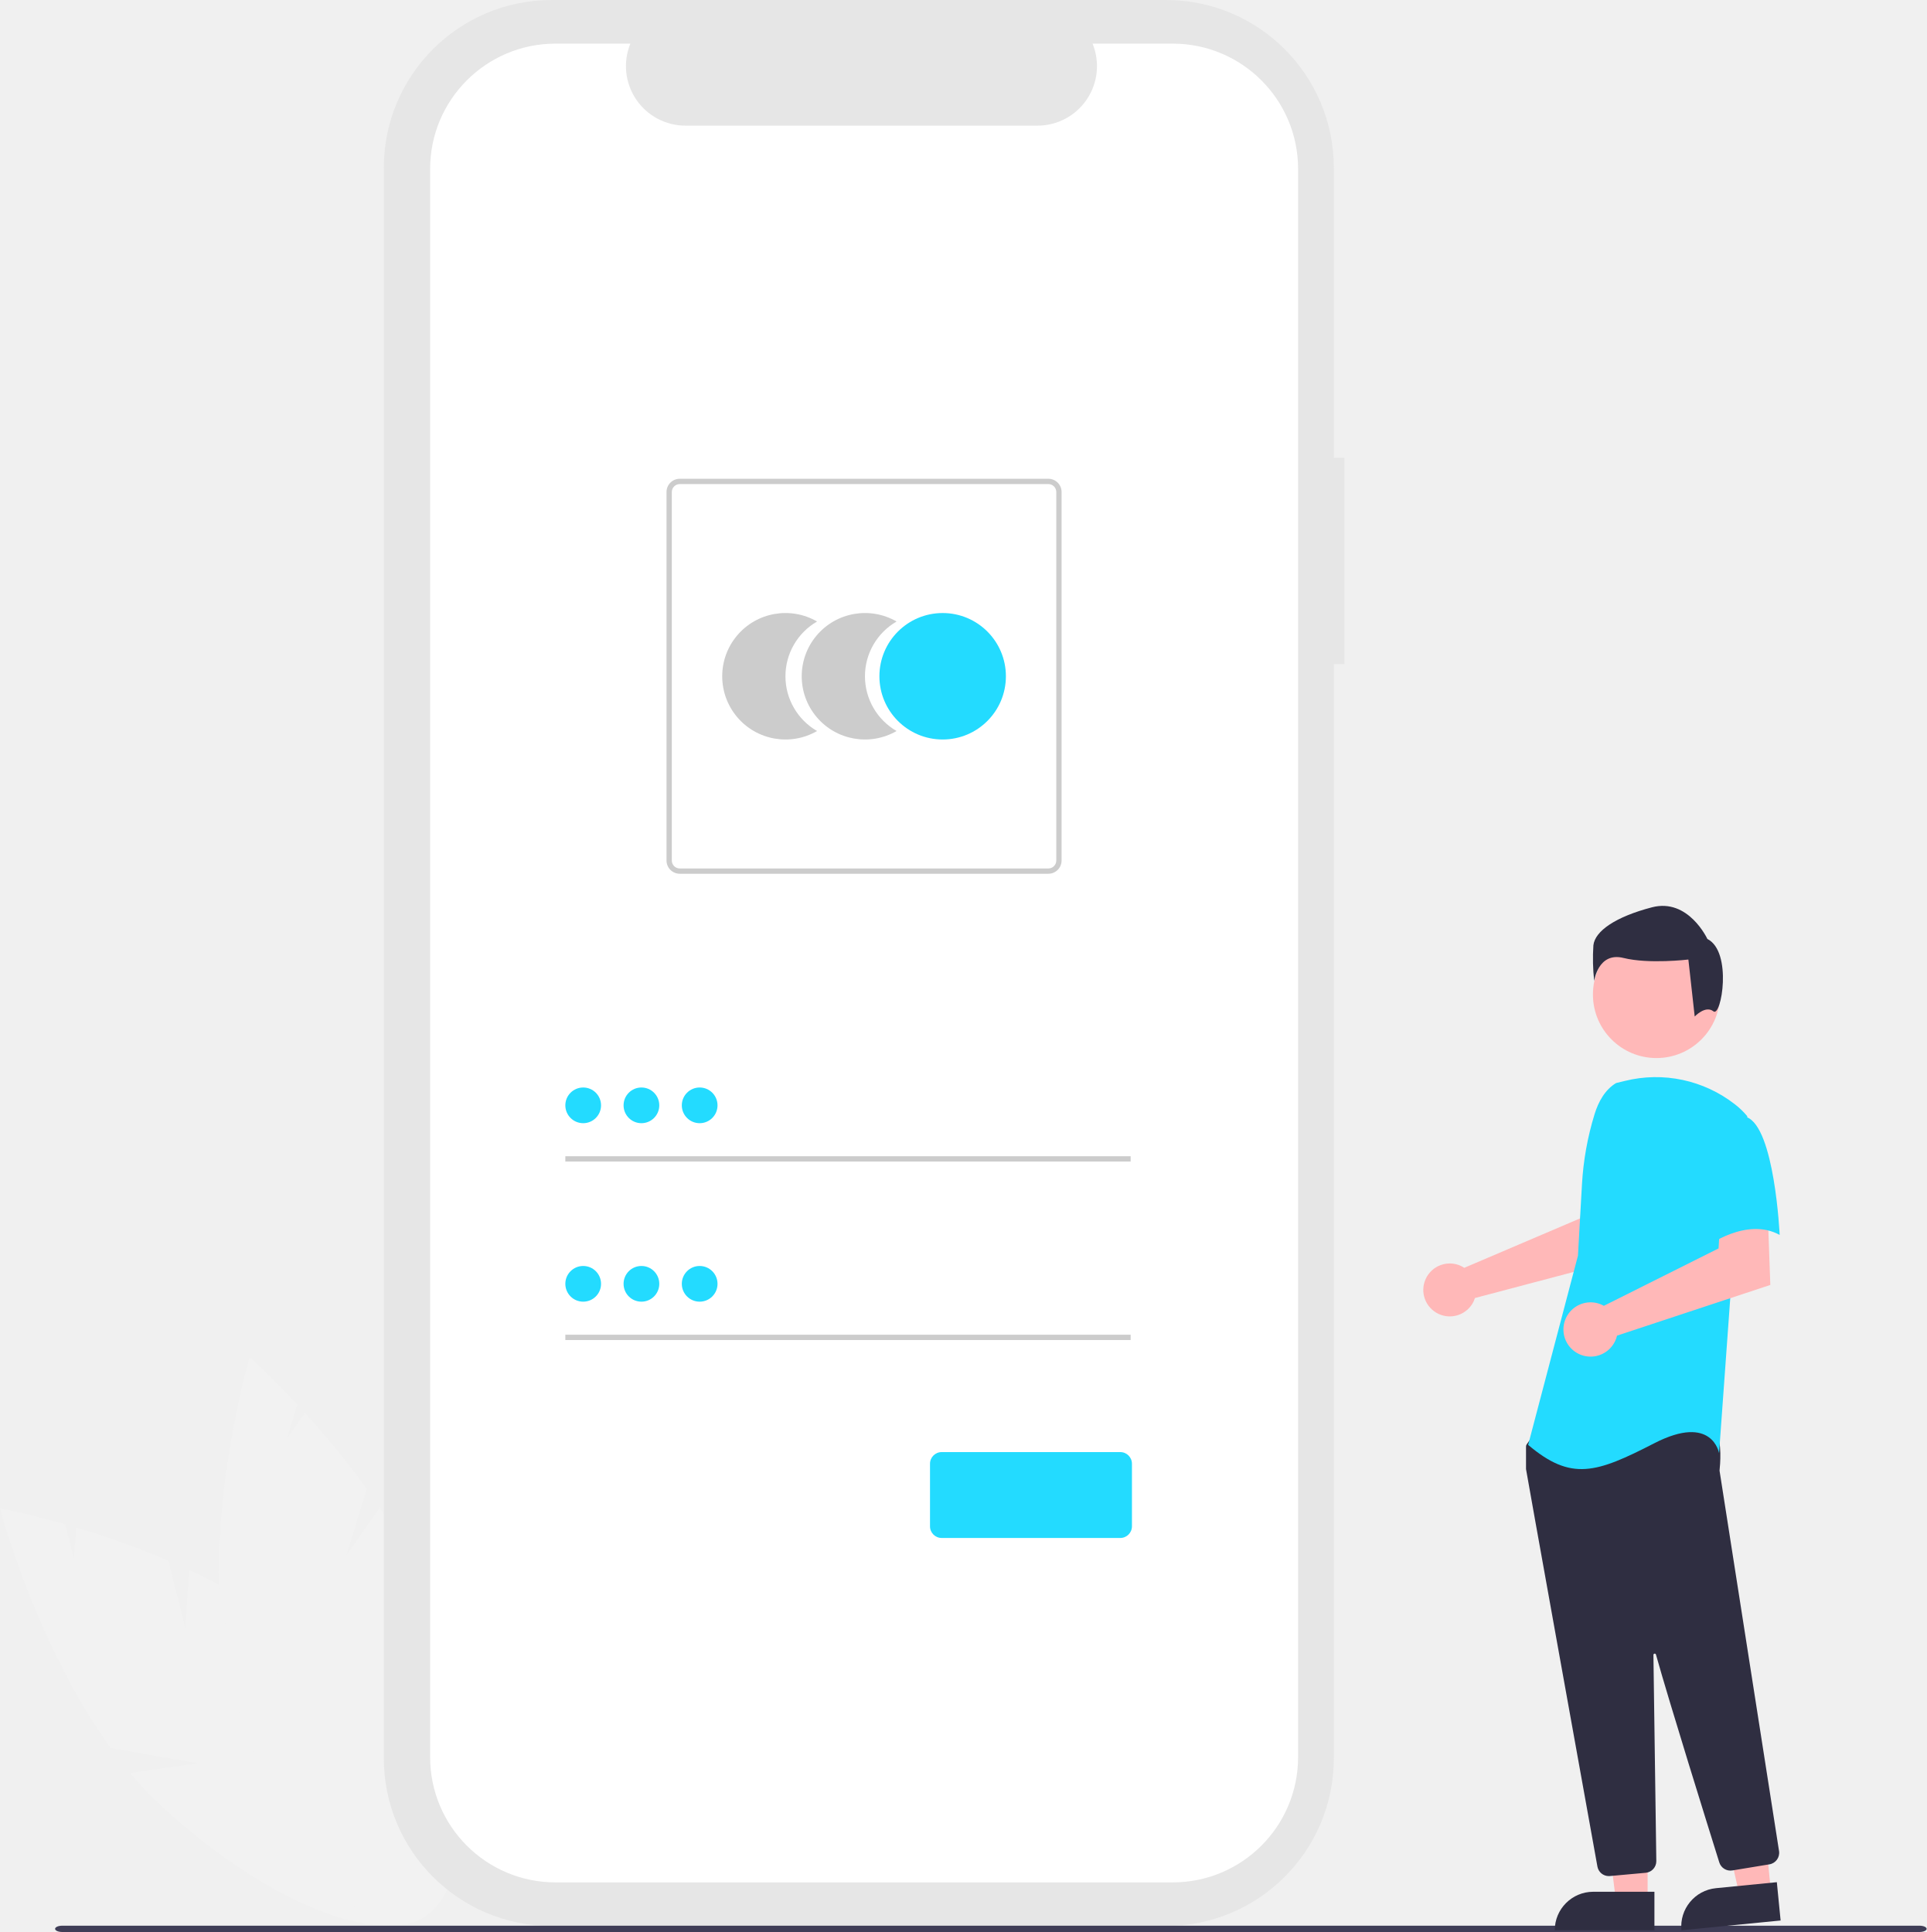
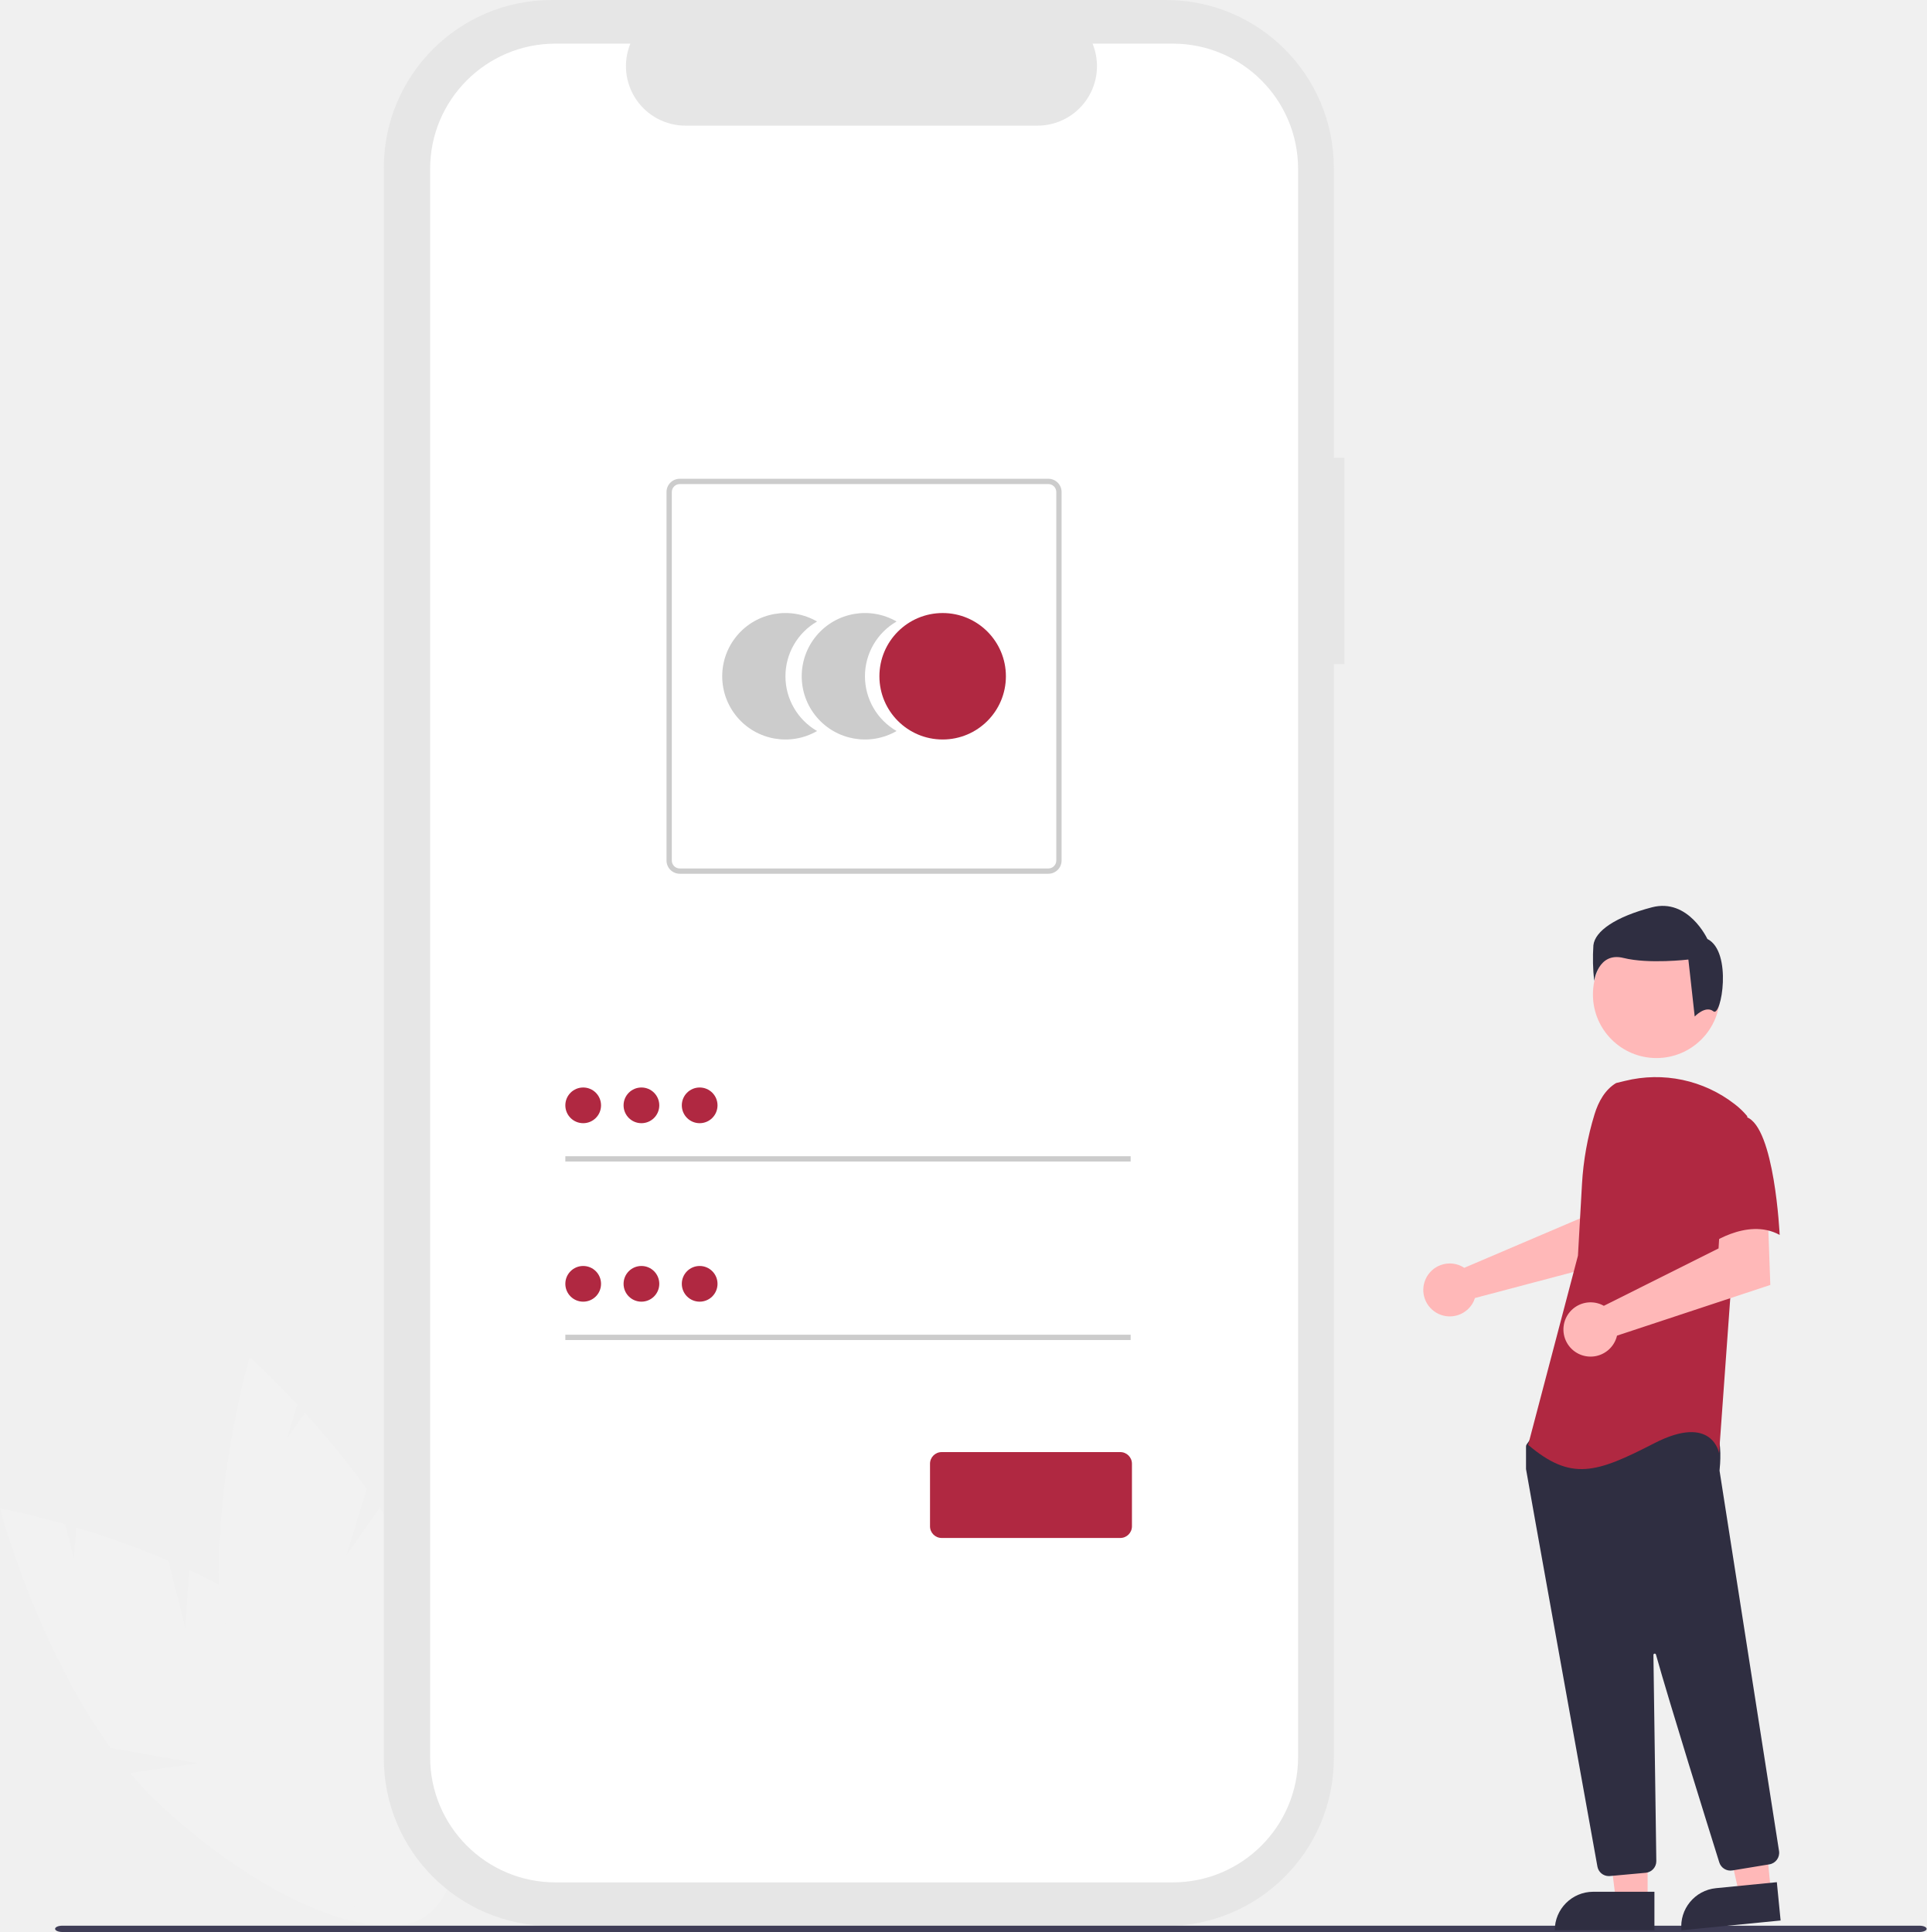
<svg xmlns="http://www.w3.org/2000/svg" data-name="Layer 1" width="744.848" height="747.077" viewBox="0 0 744.848 747.077">
-   <path id="fa3b9e12-7275-481e-bee9-64fd9595a50d-206" data-name="Path 1" d="M299.205,705.809l-6.56-25.872a335.967,335.967,0,0,0-35.643-12.788l-.828,12.024-3.358-13.247c-15.021-4.294-25.24-6.183-25.24-6.183s13.8,52.489,42.754,92.617l33.734,5.926-26.207,3.779a135.926,135.926,0,0,0,11.719,12.422c42.115,39.092,89.024,57.028,104.773,40.06s-5.625-62.412-47.74-101.5c-13.056-12.119-29.457-21.844-45.875-29.5Z" transform="translate(-227.576 -76.46149)" fill="#f2f2f2" />
-   <path id="bde08021-c30f-4979-a9d8-cb90b72b5ca2-207" data-name="Path 2" d="M361.591,677.706l7.758-25.538a335.94,335.94,0,0,0-23.9-29.371l-6.924,9.865,3.972-13.076c-10.641-11.436-18.412-18.335-18.412-18.335s-15.315,52.067-11.275,101.384l25.815,22.51-24.392-10.312a135.919,135.919,0,0,0,3.614,16.694c15.846,55.234,46.731,94.835,68.983,88.451s27.446-56.335,11.6-111.569c-4.912-17.123-13.926-33.926-24.023-48.965Z" transform="translate(-227.576 -76.46149)" fill="#f2f2f2" />
-   <path id="b3ac2088-de9b-4f7f-bc99-0ed9705c1a9d-208" data-name="Path 22" d="M747.327,253.445h-4.092v-112.1a64.883,64.883,0,0,0-64.883-64.883H440.845a64.883,64.883,0,0,0-64.883,64.883v615a64.883,64.883,0,0,0,64.883,64.883H678.352a64.883,64.883,0,0,0,64.882-64.883v-423.105h4.092Z" transform="translate(-227.576 -76.46149)" fill="#e6e6e6" />
-   <path id="b2715b96-3117-487c-acc0-20904544b5b7-209" data-name="Path 23" d="M680.97,93.335h-31a23.02,23.02,0,0,1-21.316,31.714H492.589a23.02,23.02,0,0,1-21.314-31.714H442.319a48.454,48.454,0,0,0-48.454,48.454v614.107a48.454,48.454,0,0,0,48.454,48.454H680.97a48.454,48.454,0,0,0,48.454-48.454h0V141.788a48.454,48.454,0,0,0-48.454-48.453Z" transform="translate(-227.576 -76.46149)" fill="#fff" />
-   <path id="b06d66ec-6c84-45dd-8c27-1263a6253192-210" data-name="Path 6" d="M531.234,337.965a24.437,24.437,0,0,1,12.23-21.174,24.45,24.45,0,1,0,0,42.345A24.434,24.434,0,0,1,531.234,337.965Z" transform="translate(-227.576 -76.46149)" fill="#ccc" />
-   <path id="e73810fe-4cf4-40cc-8c7c-ca544ce30bd4-211" data-name="Path 7" d="M561.971,337.965a24.436,24.436,0,0,1,12.23-21.174,24.45,24.45,0,1,0,0,42.345A24.434,24.434,0,0,1,561.971,337.965Z" transform="translate(-227.576 -76.46149)" fill="#ccc" />
-   <circle id="a4813fcf-056e-4514-bb8b-e6506f49341f" data-name="Ellipse 1" cx="364.434" cy="261.502" r="24.45" fill="#23dbff" />
-   <path id="bbe451c3-febc-41ba-8083-4c8307a2e73e-212" data-name="Path 8" d="M632.872,414.33h-142.5a5.123,5.123,0,0,1-5.117-5.117v-142.5a5.123,5.123,0,0,1,5.117-5.117h142.5a5.123,5.123,0,0,1,5.117,5.117v142.5A5.123,5.123,0,0,1,632.872,414.33Zm-142.5-150.686a3.073,3.073,0,0,0-3.07,3.07v142.5a3.073,3.073,0,0,0,3.07,3.07h142.5a3.073,3.073,0,0,0,3.07-3.07v-142.5a3.073,3.073,0,0,0-3.07-3.07Z" transform="translate(-227.576 -76.46149)" fill="#ccc" />
+   <path id="fa3b9e12-7275-481e-bee9-64fd9595a50d-953" data-name="Path 1" d="M299.205,705.809l-6.56-25.872a335.967,335.967,0,0,0-35.643-12.788l-.828,12.024-3.358-13.247c-15.021-4.294-25.24-6.183-25.24-6.183s13.8,52.489,42.754,92.617l33.734,5.926-26.207,3.779a135.926,135.926,0,0,0,11.719,12.422c42.115,39.092,89.024,57.028,104.773,40.06s-5.625-62.412-47.74-101.5c-13.056-12.119-29.457-21.844-45.875-29.5Z" transform="translate(-227.576 -76.46149)" fill="#f2f2f2" />
+   <path id="bde08021-c30f-4979-a9d8-cb90b72b5ca2-954" data-name="Path 2" d="M361.591,677.706l7.758-25.538a335.94,335.94,0,0,0-23.9-29.371l-6.924,9.865,3.972-13.076c-10.641-11.436-18.412-18.335-18.412-18.335s-15.315,52.067-11.275,101.384l25.815,22.51-24.392-10.312a135.919,135.919,0,0,0,3.614,16.694c15.846,55.234,46.731,94.835,68.983,88.451s27.446-56.335,11.6-111.569c-4.912-17.123-13.926-33.926-24.023-48.965Z" transform="translate(-227.576 -76.46149)" fill="#f2f2f2" />
+   <path id="b3ac2088-de9b-4f7f-bc99-0ed9705c1a9d-955" data-name="Path 22" d="M747.327,253.445h-4.092v-112.1a64.883,64.883,0,0,0-64.883-64.883H440.845a64.883,64.883,0,0,0-64.883,64.883v615a64.883,64.883,0,0,0,64.883,64.883H678.352a64.883,64.883,0,0,0,64.882-64.883v-423.105h4.092Z" transform="translate(-227.576 -76.46149)" fill="#e6e6e6" />
+   <path id="b2715b96-3117-487c-acc0-20904544b5b7-956" data-name="Path 23" d="M680.97,93.335h-31a23.02,23.02,0,0,1-21.316,31.714H492.589a23.02,23.02,0,0,1-21.314-31.714H442.319a48.454,48.454,0,0,0-48.454,48.454v614.107a48.454,48.454,0,0,0,48.454,48.454H680.97a48.454,48.454,0,0,0,48.454-48.454h0V141.788a48.454,48.454,0,0,0-48.454-48.453Z" transform="translate(-227.576 -76.46149)" fill="#fff" />
+   <path id="b06d66ec-6c84-45dd-8c27-1263a6253192-957" data-name="Path 6" d="M531.234,337.965a24.437,24.437,0,0,1,12.23-21.174,24.45,24.45,0,1,0,0,42.345A24.434,24.434,0,0,1,531.234,337.965Z" transform="translate(-227.576 -76.46149)" fill="#ccc" />
+   <path id="e73810fe-4cf4-40cc-8c7c-ca544ce30bd4-958" data-name="Path 7" d="M561.971,337.965a24.436,24.436,0,0,1,12.23-21.174,24.45,24.45,0,1,0,0,42.345A24.434,24.434,0,0,1,561.971,337.965Z" transform="translate(-227.576 -76.46149)" fill="#ccc" />
+   <circle id="a4813fcf-056e-4514-bb8b-e6506f49341f" data-name="Ellipse 1" cx="364.434" cy="261.502" r="24.45" fill="#b02841" />
+   <path id="bbe451c3-febc-41ba-8083-4c8307a2e73e-959" data-name="Path 8" d="M632.872,414.33h-142.5a5.123,5.123,0,0,1-5.117-5.117v-142.5a5.123,5.123,0,0,1,5.117-5.117h142.5a5.123,5.123,0,0,1,5.117,5.117v142.5A5.123,5.123,0,0,1,632.872,414.33Zm-142.5-150.686a3.073,3.073,0,0,0-3.07,3.07v142.5a3.073,3.073,0,0,0,3.07,3.07h142.5a3.073,3.073,0,0,0,3.07-3.07v-142.5a3.073,3.073,0,0,0-3.07-3.07Z" transform="translate(-227.576 -76.46149)" fill="#ccc" />
  <rect id="bb28937d-932f-4fdf-befe-f406e51091fe" data-name="Rectangle 1" x="218.562" y="447.102" width="218.552" height="2.047" fill="#ccc" />
-   <circle id="fcef55fc-4968-45b2-93bb-1a1080c85fc7" data-name="Ellipse 2" cx="225.464" cy="427.42" r="6.902" fill="#23dbff" />
+   <circle id="fcef55fc-4968-45b2-93bb-1a1080c85fc7" data-name="Ellipse 2" cx="225.464" cy="427.42" r="6.902" fill="#b02841" />
  <rect id="ff33d889-4c74-4b91-85ef-b4882cc8fe76" data-name="Rectangle 2" x="218.562" y="516.118" width="218.552" height="2.047" fill="#ccc" />
-   <circle id="e8fa0310-b872-4adf-aedd-0c6eda09f3b8" data-name="Ellipse 3" cx="225.464" cy="496.437" r="6.902" fill="#23dbff" />
-   <path d="M660.69,671.172H591.622a4.505,4.505,0,0,1-4.5-4.5v-24.208a4.505,4.505,0,0,1,4.5-4.5h69.068a4.505,4.505,0,0,1,4.5,4.5v24.208A4.505,4.505,0,0,1,660.69,671.172Z" transform="translate(-227.576 -76.46149)" fill="#23dbff" />
-   <circle id="e12ee00d-aa4a-4413-a013-11d20b7f97f7" data-name="Ellipse 7" cx="247.978" cy="427.42" r="6.902" fill="#23dbff" />
-   <circle id="f58f497e-6949-45c8-be5f-eee2aa0f6586" data-name="Ellipse 8" cx="270.492" cy="427.42" r="6.902" fill="#23dbff" />
-   <circle id="b4d4939a-c6e6-4f4d-ba6c-e8b05485017d" data-name="Ellipse 9" cx="247.978" cy="496.437" r="6.902" fill="#23dbff" />
-   <circle id="aff120b1-519b-4e96-ac87-836aa55663de" data-name="Ellipse 10" cx="270.492" cy="496.437" r="6.902" fill="#23dbff" />
-   <path id="f1094013-1297-477a-ac57-08eac07c4bd5-213" data-name="Path 88" d="M969.642,823.539H251.656c-1.537,0-2.782-.546-2.782-1.218s1.245-1.219,2.782-1.219H969.642c1.536,0,2.782.546,2.782,1.219S971.178,823.539,969.642,823.539Z" transform="translate(-227.576 -76.46149)" fill="#3f3d56" />
+   <circle id="e8fa0310-b872-4adf-aedd-0c6eda09f3b8" data-name="Ellipse 3" cx="225.464" cy="496.437" r="6.902" fill="#b02841" />
+   <path d="M660.69,671.172H591.622a4.505,4.505,0,0,1-4.5-4.5v-24.208a4.505,4.505,0,0,1,4.5-4.5h69.068a4.505,4.505,0,0,1,4.5,4.5v24.208A4.505,4.505,0,0,1,660.69,671.172Z" transform="translate(-227.576 -76.46149)" fill="#b02841" />
+   <circle id="e12ee00d-aa4a-4413-a013-11d20b7f97f7" data-name="Ellipse 7" cx="247.978" cy="427.42" r="6.902" fill="#b02841" />
+   <circle id="f58f497e-6949-45c8-be5f-eee2aa0f6586" data-name="Ellipse 8" cx="270.492" cy="427.42" r="6.902" fill="#b02841" />
+   <circle id="b4d4939a-c6e6-4f4d-ba6c-e8b05485017d" data-name="Ellipse 9" cx="247.978" cy="496.437" r="6.902" fill="#b02841" />
+   <circle id="aff120b1-519b-4e96-ac87-836aa55663de" data-name="Ellipse 10" cx="270.492" cy="496.437" r="6.902" fill="#b02841" />
+   <path id="f1094013-1297-477a-ac57-08eac07c4bd5-960" data-name="Path 88" d="M969.642,823.539H251.656c-1.537,0-2.782-.546-2.782-1.218s1.245-1.219,2.782-1.219H969.642c1.536,0,2.782.546,2.782,1.219S971.178,823.539,969.642,823.539Z" transform="translate(-227.576 -76.46149)" fill="#3f3d56" />
  <path d="M792.253,565.923a10.094,10.094,0,0,1,1.411.787l44.852-19.143,1.601-11.815,17.922-.11-1.059,27.098-59.2,15.656a10.608,10.608,0,0,1-.447,1.208,10.235,10.235,0,1,1-5.079-13.682Z" transform="translate(-227.576 -76.46149)" fill="#ffb8b8" />
  <polygon points="636.98 735.021 624.72 735.021 618.888 687.733 636.982 687.734 636.98 735.021" fill="#ffb8b8" />
  <path d="M615.963,731.518h23.644a0,0,0,0,1,0,0v14.887a0,0,0,0,1,0,0H601.076a0,0,0,0,1,0,0v0A14.887,14.887,0,0,1,615.963,731.518Z" fill="#2f2e41" />
  <polygon points="684.66 731.557 672.459 732.759 662.018 686.271 680.025 684.497 684.66 731.557" fill="#ffb8b8" />
  <path d="M891.686,806.128h23.644a0,0,0,0,1,0,0v14.887a0,0,0,0,1,0,0H876.799a0,0,0,0,1,0,0v0A14.887,14.887,0,0,1,891.686,806.128Z" transform="translate(-303.0087 15.2906) rotate(-5.62529)" fill="#2f2e41" />
  <circle cx="640.393" cy="384.574" r="24.561" fill="#ffb8b8" />
  <path d="M849.556,801.919a4.471,4.471,0,0,1-4.415-3.697c-6.346-35.226-27.088-150.405-27.584-153.596a1.427,1.427,0,0,1-.016-.222v-8.588a1.489,1.489,0,0,1,.279-.872l2.74-3.838a1.478,1.478,0,0,1,1.144-.625c15.622-.732,66.784-2.879,69.256.209h0c2.482,3.104,1.605,12.507,1.404,14.36l.01.193,22.985,146.995a4.512,4.512,0,0,1-3.715,5.135l-14.356,2.365a4.521,4.521,0,0,1-5.025-3.093c-4.44-14.188-19.329-61.918-24.489-80.387a.499.499,0,0,0-.98.139c.258,17.605.881,62.523,1.096,78.037l.023,1.671a4.518,4.518,0,0,1-4.093,4.536l-13.844,1.258C849.836,801.914,849.695,801.919,849.556,801.919Z" transform="translate(-227.576 -76.46149)" fill="#2f2e41" />
-   <path id="ae7af94f-88d7-4204-9f07-e3651de85c05-214" data-name="Path 99" d="M852.381,495.254c-4.286,2.548-6.851,7.23-8.323,11.995a113.681,113.681,0,0,0-4.884,27.159l-1.556,27.6-19.255,73.17c16.689,14.121,26.315,10.912,48.78-.639s25.032,3.851,25.032,3.851l4.492-62.258,6.418-68.032a30.164,30.164,0,0,0-4.861-4.674,49.658,49.658,0,0,0-42.442-8.995Z" transform="translate(-227.576 -76.46149)" fill="#23dbff" />
+   <path id="ae7af94f-88d7-4204-9f07-e3651de85c05-961" data-name="Path 99" d="M852.381,495.254c-4.286,2.548-6.851,7.23-8.323,11.995a113.681,113.681,0,0,0-4.884,27.159l-1.556,27.6-19.255,73.17c16.689,14.121,26.315,10.912,48.78-.639s25.032,3.851,25.032,3.851l4.492-62.258,6.418-68.032a30.164,30.164,0,0,0-4.861-4.674,49.658,49.658,0,0,0-42.442-8.995Z" transform="translate(-227.576 -76.46149)" fill="#b02841" />
  <path d="M846.127,580.7a10.526,10.526,0,0,1,1.501.704l44.348-22.197.736-12.026,18.294-1.261.98,27.413L852.72,592.932a10.496,10.496,0,1,1-6.593-12.232Z" transform="translate(-227.576 -76.46149)" fill="#ffb8b8" />
-   <path id="a6768b0e-63d0-4b31-8462-9b2e0b00f0fd-215" data-name="Path 101" d="M902.766,508.412c10.912,3.851,12.834,45.574,12.834,45.574-12.837-7.06-28.241,4.493-28.241,4.493s-3.209-10.912-7.06-25.032a24.53,24.53,0,0,1,5.134-23.106S891.854,504.558,902.766,508.412Z" transform="translate(-227.576 -76.46149)" fill="#23dbff" />
-   <path id="bfd7963f-0cf8-4885-9d3a-2c00bccda2e3-216" data-name="Path 102" d="M889.991,467.531c-3.06-2.448-7.235,2.002-7.235,2.002l-2.448-22.033s-15.301,1.833-25.093-.612-11.323,8.875-11.323,8.875a78.58,78.58,0,0,1-.306-13.771c.612-5.508,8.568-11.017,22.645-14.689S887.652,439.543,887.652,439.543C897.445,444.439,893.051,469.979,889.991,467.531Z" transform="translate(-227.576 -76.46149)" fill="#2f2e41" />
+   <path id="a6768b0e-63d0-4b31-8462-9b2e0b00f0fd-962" data-name="Path 101" d="M902.766,508.412c10.912,3.851,12.834,45.574,12.834,45.574-12.837-7.06-28.241,4.493-28.241,4.493s-3.209-10.912-7.06-25.032a24.53,24.53,0,0,1,5.134-23.106S891.854,504.558,902.766,508.412Z" transform="translate(-227.576 -76.46149)" fill="#b02841" />
+   <path id="bfd7963f-0cf8-4885-9d3a-2c00bccda2e3-963" data-name="Path 102" d="M889.991,467.531c-3.06-2.448-7.235,2.002-7.235,2.002l-2.448-22.033s-15.301,1.833-25.093-.612-11.323,8.875-11.323,8.875a78.58,78.58,0,0,1-.306-13.771c.612-5.508,8.568-11.017,22.645-14.689S887.652,439.543,887.652,439.543C897.445,444.439,893.051,469.979,889.991,467.531Z" transform="translate(-227.576 -76.46149)" fill="#2f2e41" />
</svg>
